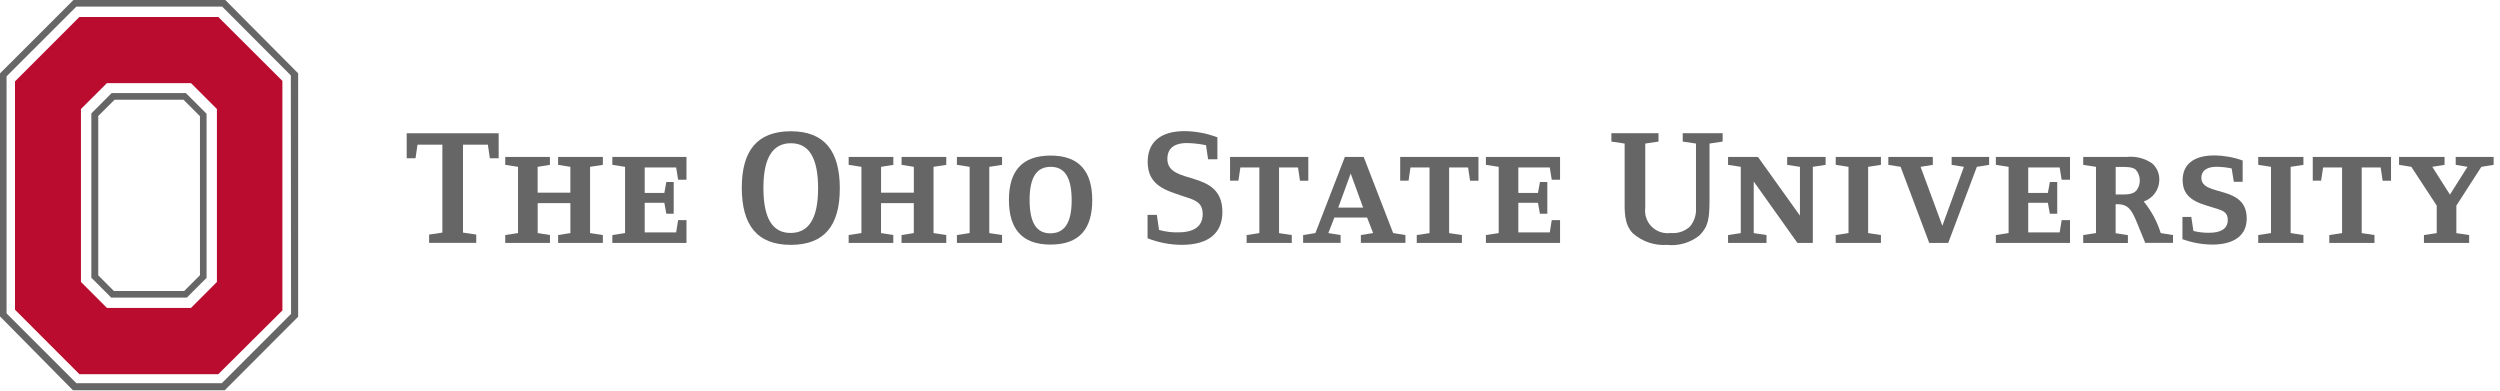
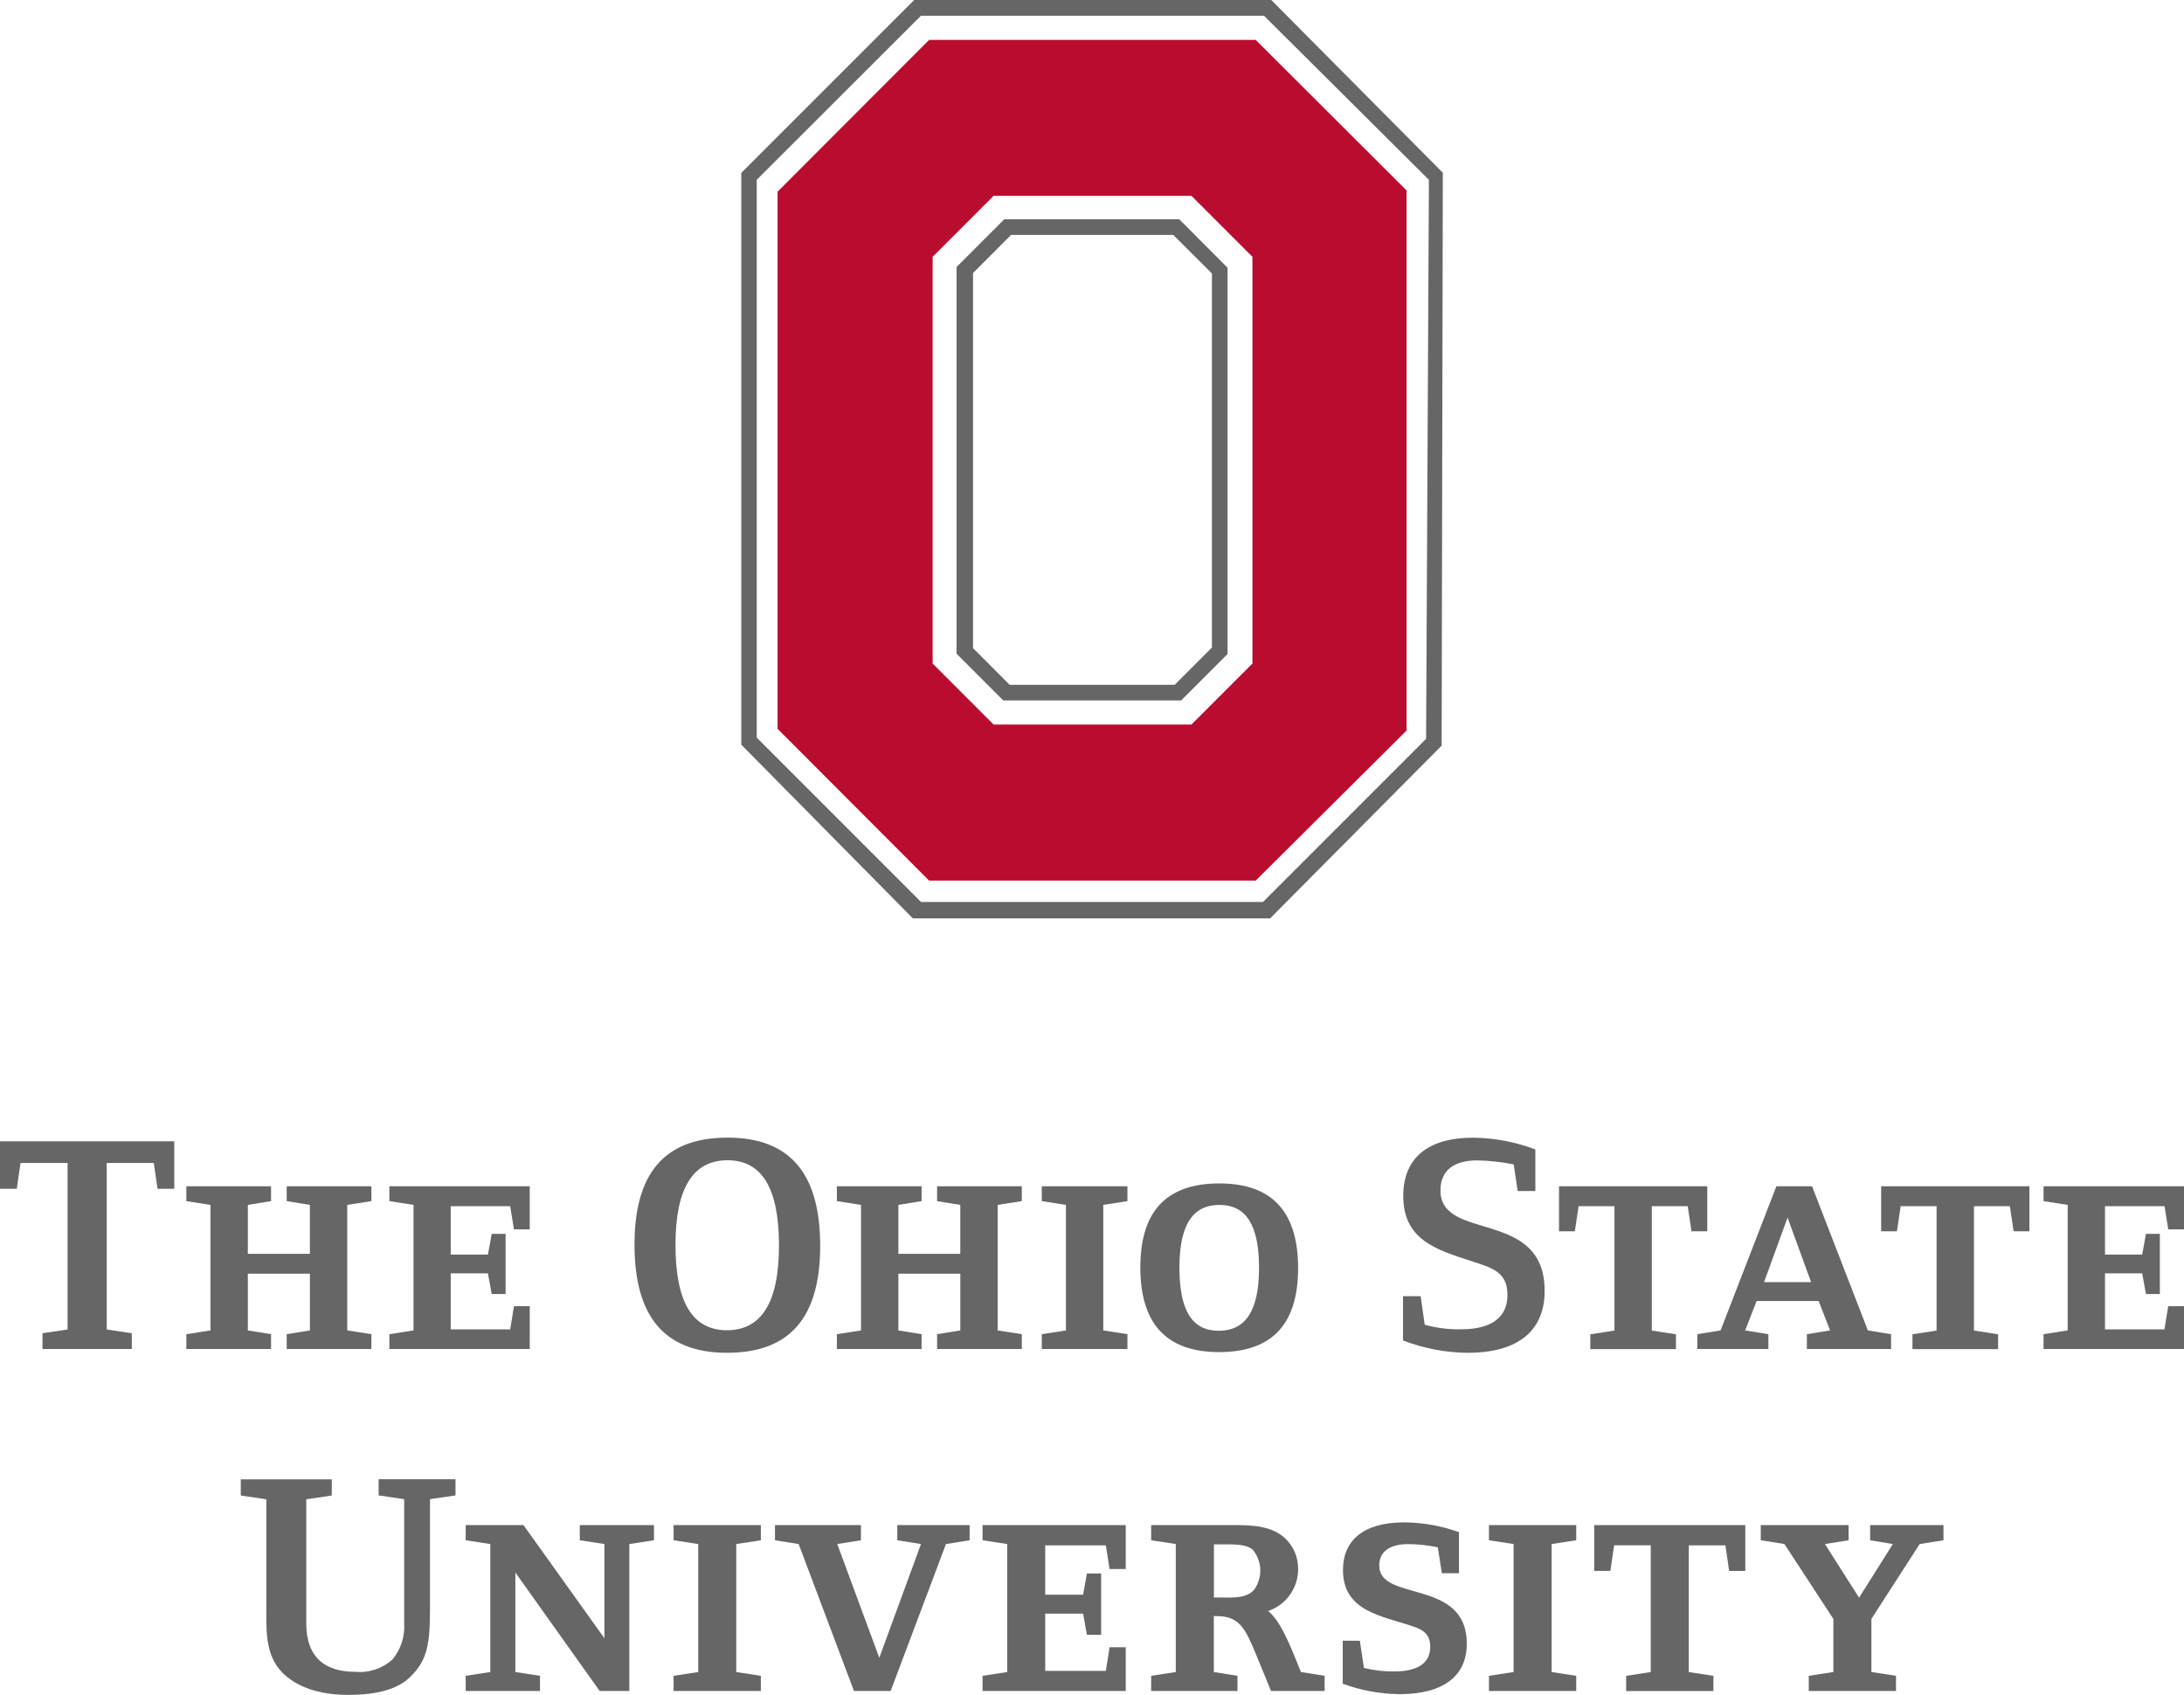
- <svg xmlns="http://www.w3.org/2000/svg" width="224.096" height="34.981" viewBox="0 0 224.096 34.981">
-   <g id="Ohio_State_web_mark_horizontal" data-name="Ohio State web mark horizontal" transform="translate(-17.3 -15.25)">
-     <path id="Path_100" data-name="Path 100" d="M25.792,41.921v-15.5L28.12,24.1h7.537l2.323,2.323v15.5L35.657,44.25H28.12ZM25.656,18.17,19.88,23.946V44.411l5.776,5.782H38.1l5.75-5.719V23.9l-5.745-5.73Z" transform="translate(-1.236 -1.399)" fill="#ba0c2f" />
-     <path id="Path_101" data-name="Path 101" d="M24.149,49.6l-6.261-6.256V22.094l6.256-6.25H37.218l6.151,6.167.021,21.376L37.181,49.6ZM23.884,15.25,17.3,21.829V43.611l6.537,6.62h13.61l6.579-6.589V21.823L37.494,15.25Z" transform="translate(0 0)" fill="#666" />
-     <path id="Path_102" data-name="Path 102" d="M43.344,33.119,41.494,31.27H34.838L33.02,33.093v14.73L34.8,49.6h6.782l1.766-1.766V33.119ZM35.1,31.869h6.183l1.474,1.474V47.594l-1.417,1.417h-6.3l-1.4-1.4V33.322Z" transform="translate(-7.532 -7.676)" fill="#666" />
-     <g id="Group_633" data-name="Group 633" transform="translate(49.182 19.193)">
-       <rect id="Rectangle_293" data-name="Rectangle 293" width="192.214" height="21.741" fill="none" />
-       <path id="Path_103" data-name="Path 103" d="M94.744,40.425l-.177-1.219H92.337v7.881l1.188.177v.745H89.3v-.745l1.188-.177V39.206H88.259l-.177,1.219H87.29V38.18h8.245v2.245Z" transform="translate(-82.717 -30.18)" fill="#666" />
-       <path id="Path_104" data-name="Path 104" d="M108.99,49.969V49.26l1.1-.177V46.4h-2.932v2.682l1.1.177v.708H104.25V49.26l1.146-.177V43.145l-1.146-.177V42.26h4.005v.708l-1.1.177v2.318h2.932V43.145l-1.1-.177V42.26H113v.708l-1.146.177v5.938L113,49.26v.708Z" transform="translate(-90.843 -32.134)" fill="#666" />
-       <path id="Path_105" data-name="Path 105" d="M129.326,49.969H122.68V49.26l1.141-.177V43.145l-1.141-.177V42.26h6.646V44.3h-.75l-.177-1.1h-2.818v2.287h1.761l.177-.979h.662v2.844h-.662l-.177-.984h-1.761v2.656H128.4l.177-1.1h.75Z" transform="translate(-99.673 -32.134)" fill="#666" />
-       <path id="Path_106" data-name="Path 106" d="M149.346,48.023c-3.052,0-4.386-1.818-4.386-5.12,0-3.287,1.349-5.063,4.4-5.063s4.386,1.818,4.386,5.12-1.349,5.063-4.4,5.063m.016-9.11c-1.63,0-2.464,1.307-2.464,4.005,0,2.714.807,4.037,2.438,4.037s2.464-1.307,2.464-4.005c-.005-2.719-.807-4.037-2.438-4.037" transform="translate(-110.349 -30.017)" fill="#666" />
-       <path id="Path_107" data-name="Path 107" d="M168.09,49.969V49.26l1.1-.177V46.4h-2.938v2.682l1.1.177v.708H163.35V49.26l1.146-.177V43.145l-1.146-.177V42.26h4.005v.708l-1.1.177v2.318h2.938V43.145l-1.1-.177V42.26H172.1v.708l-1.141.177v5.938l1.141.177v.708Z" transform="translate(-119.16 -32.134)" fill="#666" />
-       <path id="Path_108" data-name="Path 108" d="M181.98,49.969V49.26l1.141-.177V43.145l-1.141-.177V42.26h4.047v.708l-1.146.177v5.938l1.146.177v.708Z" transform="translate(-128.086 -32.134)" fill="#666" />
-       <path id="Path_109" data-name="Path 109" d="M194.659,50c-2.6,0-3.729-1.453-3.729-4.005s1.146-3.974,3.74-3.974,3.729,1.453,3.729,4.005S197.258,50,194.659,50m.016-6.969c-1.234,0-1.891.9-1.891,2.964,0,2.083.63,2.995,1.865,2.995s1.906-.9,1.906-2.964c-.005-2.089-.646-2.995-1.88-2.995" transform="translate(-132.374 -32.019)" fill="#666" />
-       <path id="Path_110" data-name="Path 110" d="M217.858,48.013a8.584,8.584,0,0,1-3.068-.589v-2.1h.833l.193,1.349a5.821,5.821,0,0,0,1.745.219c1.146,0,2.172-.38,2.172-1.63,0-1.13-.792-1.292-1.761-1.615-1.542-.516-3.172-.953-3.172-3.068,0-1.714,1.073-2.761,3.318-2.761a8.465,8.465,0,0,1,2.932.557v1.964h-.833l-.188-1.26a9.352,9.352,0,0,0-1.734-.193c-.849,0-1.729.292-1.729,1.422,0,2.448,4.933.833,4.933,4.755,0,1.865-1.2,2.948-3.641,2.948" transform="translate(-143.807 -30.007)" fill="#666" />
-       <path id="Path_111" data-name="Path 111" d="M235.256,44.39l-.177-1.188h-1.7v5.886l1.141.172v.708h-4.047V49.26l1.141-.172V43.2h-1.7l-.177,1.188h-.75V42.26h7.016v2.13Z" transform="translate(-150.61 -32.134)" fill="#666" />
-       <path id="Path_112" data-name="Path 112" d="M246.737,49.969V49.26l1.1-.177-.542-1.391h-2.932l-.542,1.391,1.1.177v.7h-3.36v-.7l1.1-.177,2.641-6.823h1.688l2.641,6.823,1.1.177v.7h-4Zm-.912-6.224L244.711,46.8h2.229Z" transform="translate(-156.633 -32.134)" fill="#666" />
-       <path id="Path_113" data-name="Path 113" d="M264.526,44.39l-.177-1.188h-1.7v5.886l1.146.172v.708h-4.047V49.26l1.146-.172V43.2h-1.708l-.172,1.188h-.75V42.26h7.016v2.13Z" transform="translate(-164.635 -32.134)" fill="#666" />
-       <path id="Path_114" data-name="Path 114" d="M279.666,49.969H273.02V49.26l1.146-.177V43.145l-1.146-.177V42.26h6.646V44.3h-.745l-.177-1.1h-2.818v2.287h1.76l.177-.979h.661v2.844h-.661l-.177-.984h-1.76v2.656h2.818l.177-1.1h.745Z" transform="translate(-171.707 -32.134)" fill="#666" />
-       <path id="Path_115" data-name="Path 115" d="M303.412,39.1v5.021c0,1.688-.1,2.422-.9,3.214a3.973,3.973,0,0,1-2.906.849,4.194,4.194,0,0,1-3.052-1.026c-.833-.839-.75-2.083-.75-3.172V39.1l-1.188-.177v-.75h4.224v.75l-1.188.177v5.756a2.015,2.015,0,0,0,2.276,2.261,2.245,2.245,0,0,0,1.729-.573,2.361,2.361,0,0,0,.542-1.688V39.1l-1.188-.177v-.75h3.578v.75Z" transform="translate(-182.056 -30.175)" fill="#666" />
-       <path id="Path_116" data-name="Path 116" d="M322.289,43.145v6.823h-1.38l-3.917-5.506v4.625l1.146.172v.708H314.69V49.26l1.141-.172V43.145l-1.141-.177V42.26h2.682l3.761,5.256v-4.37l-1.146-.177V42.26h3.448v.708Z" transform="translate(-191.672 -32.134)" fill="#666" />
-       <path id="Path_117" data-name="Path 117" d="M333.22,49.969V49.26l1.146-.177V43.145l-1.146-.177V42.26h4.052v.708l-1.146.177v5.938l1.146.177v.708Z" transform="translate(-200.551 -32.134)" fill="#666" />
-       <path id="Path_118" data-name="Path 118" d="M350.208,43.145l-2.568,6.823h-1.7l-2.568-6.823-1.1-.177V42.26h3.99v.708l-1.1.177,1.953,5.282,1.932-5.282-1.1-.177V42.26h3.36v.708Z" transform="translate(-204.887 -32.134)" fill="#666" />
-       <path id="Path_119" data-name="Path 119" d="M367.426,49.969H360.78V49.26l1.141-.177V43.145l-1.141-.177V42.26h6.646V44.3h-.75l-.177-1.1h-2.818v2.287h1.761l.177-.979h.661v2.844h-.661l-.177-.984h-1.761v2.656H366.5l.177-1.1h.75Z" transform="translate(-213.756 -32.134)" fill="#666" />
-       <path id="Path_120" data-name="Path 120" d="M381.373,49.969l-.719-1.761c-.484-1.172-.776-1.714-1.807-1.714h-.13v2.6l1.1.177v.7H375.81V49.26l1.146-.177V43.145l-1.146-.177V42.26H379.7a3.343,3.343,0,0,1,2.318.6,1.919,1.919,0,0,1,.615,1.438,2.059,2.059,0,0,1-1.4,1.953,8.34,8.34,0,0,1,1.526,2.833l1.1.177v.7h-2.495Zm-.818-6.532c-.3-.307-.922-.281-1.318-.281h-.516V45.62h.307c.5,0,1.188.057,1.557-.354a1.494,1.494,0,0,0-.031-1.828" transform="translate(-220.957 -32.134)" fill="#666" />
-       <path id="Path_121" data-name="Path 121" d="M395.531,49.99a7.885,7.885,0,0,1-2.641-.484V47.511h.792l.193,1.26a5.607,5.607,0,0,0,1.422.161c.938,0,1.656-.307,1.656-1.146,0-.589-.323-.792-.807-.953-1.422-.484-3.24-.693-3.24-2.615,0-1.38.953-2.219,2.844-2.219a7.756,7.756,0,0,1,2.537.453v1.912h-.792l-.193-1.2a6.986,6.986,0,0,0-1.365-.146c-.719,0-1.349.25-1.349,1,0,1.714,4.063.573,4.063,3.625.005,1.495-1.078,2.349-3.12,2.349" transform="translate(-229.141 -32.01)" fill="#666" />
-       <path id="Path_122" data-name="Path 122" d="M405.93,49.969V49.26l1.146-.177V43.145l-1.146-.177V42.26h4.052v.708l-1.146.177v5.938l1.146.177v.708Z" transform="translate(-235.389 -32.134)" fill="#666" />
-       <path id="Path_123" data-name="Path 123" d="M421.576,44.39,421.4,43.2h-1.7v5.886l1.146.172v.708h-4.052V49.26l1.146-.172V43.2h-1.7l-.177,1.188h-.75V42.26h7.016v2.13Z" transform="translate(-239.883 -32.134)" fill="#666" />
-       <path id="Path_124" data-name="Path 124" d="M437.541,43.145,435.3,46.62v2.469l1.146.172v.708h-4.052V49.26l1.146-.172V46.62l-2.276-3.474-1.1-.177V42.26h4.078v.708l-1.1.177,1.583,2.49,1.573-2.49-1.057-.177V42.26h3.4v.708Z" transform="translate(-246.998 -32.134)" fill="#666" />
-       <rect id="Rectangle_294" data-name="Rectangle 294" width="192.214" height="21.741" fill="none" />
+ <svg xmlns="http://www.w3.org/2000/svg" width="232.065" height="180.07" viewBox="0 0 232.065 180.07">
+   <g id="ohio_state_web_mark_home_page" data-name="ohio state web mark home page" transform="translate(-14.31 -12.52)">
+     <g id="Group_631" data-name="Group 631" transform="translate(14.31 133.388)">
+       <path id="Path_75" data-name="Path 75" d="M31.05,114.482l-.4-2.74h-5v17.69l2.665.4v1.676H18.826v-1.676l2.665-.4v-17.69h-5l-.4,2.74H14.31V109.44H32.826v5.042Z" transform="translate(-14.31 -109.052)" fill="#666" />
+       <path id="Path_76" data-name="Path 76" d="M40.8,130.55v-1.576l2.465-.4v-6.03H36.671v6.03l2.465.4v1.576h-9v-1.576l2.565-.4V115.237l-2.565-.4V113.26h9v1.576l-2.465.4v5.2h6.593v-5.2l-2.465-.4V113.26h9v1.576l-2.565.4v13.337l2.565.4v1.576Z" transform="translate(-10.335 -108.093)" fill="#666" />
+       <path id="Path_77" data-name="Path 77" d="M62.293,130.55H47.38v-1.576l2.565-.4V115.237l-2.565-.4V113.26H62.293v4.579H60.617l-.4-2.465H53.9v5.142h3.953l.4-2.2h1.476v6.393H58.252l-.4-2.2H53.9v5.955h6.318l.4-2.465h1.676Z" transform="translate(-6.006 -108.093)" fill="#666" />
+       <path id="Path_78" data-name="Path 78" d="M78.046,131.987c-6.856,0-9.846-4.079-9.846-11.5,0-7.381,3.028-11.36,9.884-11.36s9.846,4.079,9.846,11.5C87.93,128,84.9,131.987,78.046,131.987Zm.038-20.455c-3.653,0-5.53,2.928-5.53,9,0,6.093,1.814,9.058,5.467,9.058s5.53-2.928,5.53-9C83.551,114.5,81.737,111.532,78.084,111.532Z" transform="translate(-0.779 -109.13)" fill="#666" />
+       <path id="Path_79" data-name="Path 79" d="M96.037,130.55v-1.576l2.465-.4v-6.03H91.921v6.03l2.465.4v1.576h-9v-1.576l2.565-.4V115.237l-2.565-.4V113.26h9v1.576l-2.465.4v5.2H98.5v-5.2l-2.465-.4V113.26h9v1.576l-2.565.4v13.337l2.565.4v1.576Z" transform="translate(3.538 -108.093)" fill="#666" />
+       <path id="Path_80" data-name="Path 80" d="M102.79,130.55v-1.576l2.565-.4V115.237l-2.565-.4V113.26h9.1v1.576l-2.565.4v13.337l2.565.4v1.576Z" transform="translate(7.907 -108.093)" fill="#666" />
+       <path id="Path_81" data-name="Path 81" d="M119.53,130.936c-5.83,0-8.37-3.265-8.37-9s2.565-8.92,8.395-8.92,8.37,3.265,8.37,9S125.36,130.936,119.53,130.936Zm.038-15.639c-2.765,0-4.254,2.014-4.254,6.656,0,4.679,1.414,6.718,4.179,6.718s4.279-2.014,4.279-6.656C123.784,117.336,122.332,115.3,119.567,115.3Z" transform="translate(10.008 -108.153)" fill="#666" />
+       <path id="Path_82" data-name="Path 82" d="M140.351,131.987a19.365,19.365,0,0,1-6.881-1.314v-4.7h1.877l.425,3.028a13.133,13.133,0,0,0,3.916.488c2.565,0,4.879-.851,4.879-3.653,0-2.54-1.777-2.9-3.953-3.628-3.453-1.151-7.119-2.139-7.119-6.881,0-3.853,2.4-6.193,7.444-6.193a19.136,19.136,0,0,1,6.593,1.251V114.8h-1.877l-.425-2.827a21.336,21.336,0,0,0-3.891-.425c-1.914,0-3.891.663-3.891,3.19,0,5.5,11.072,1.877,11.072,10.672C148.521,129.548,145.818,131.987,140.351,131.987Z" transform="translate(15.61 -109.13)" fill="#666" />
+       <path id="Path_83" data-name="Path 83" d="M160.795,118.039l-.4-2.665h-3.816v13.212l2.565.4v1.576h-9.1v-1.576l2.565-.4V115.374H148.8l-.4,2.665H146.72V113.26h15.751v4.779Z" transform="translate(18.937 -108.093)" fill="#666" />
+       <path id="Path_84" data-name="Path 84" d="M170.105,130.55v-1.576l2.465-.4-1.214-3.128h-6.593l-1.214,3.128,2.465.4v1.576H158.47v-1.576l2.465-.4,5.93-15.313h3.791l5.93,15.313,2.465.4v1.576Zm-2.052-13.962-2.5,6.856h5Z" transform="translate(21.888 -108.093)" fill="#666" />
+       <path id="Path_85" data-name="Path 85" d="M188.155,118.039l-.4-2.665h-3.816v13.212l2.565.4v1.576h-9.1v-1.576l2.565-.4V115.374h-3.816l-.4,2.665H174.08V113.26h15.751v4.779Z" transform="translate(25.807 -108.093)" fill="#666667" />
+       <path id="Path_86" data-name="Path 86" d="M202.8,130.55H187.87v-1.576l2.565-.4V115.237l-2.565-.4V113.26H202.8v4.579h-1.676l-.4-2.465H194.4v5.142h3.953l.4-2.2h1.476v6.393h-1.476l-.4-2.2H194.4v5.955h6.318l.4-2.465H202.8v4.554Z" transform="translate(29.27 -108.093)" fill="#666" />
    </g>
+     <g id="Group_632" data-name="Group 632" transform="translate(39.895 169.682)">
+       <path id="Path_87" data-name="Path 87" d="M54.865,140.254v11.485c0,3.866-.238,5.542-2.052,7.356-1.314,1.314-3.453,1.952-6.643,1.952-3.153,0-5.5-.876-6.981-2.352-1.914-1.914-1.714-4.767-1.714-7.256V140.267l-2.715-.4v-1.714h9.671v1.714l-2.715.4v13.162c0,3.691,2.052,5.167,5.2,5.167a5.182,5.182,0,0,0,3.966-1.314,5.469,5.469,0,0,0,1.239-3.866V140.254l-2.715-.4V138.14h8.17v1.714Z" transform="translate(-34.76 -138.14)" fill="#666" />
+       <path id="Path_88" data-name="Path 88" d="M71.25,144.044v15.614H68.1L59.14,147.072v10.572l2.615.4v1.614H53.86v-1.614l2.615-.4v-13.6l-2.615-.4V142.03H60l8.6,12.023V144.044l-2.615-.4V142.03h7.882v1.614Z" transform="translate(-29.964 -137.163)" fill="#666" />
+       <path id="Path_89" data-name="Path 89" d="M71.52,159.658v-1.614l2.615-.4v-13.6l-2.615-.4V142.03h9.271v1.614l-2.615.4v13.6l2.615.4v1.614Z" transform="translate(-25.53 -137.163)" fill="#666" />
+       <path id="Path_90" data-name="Path 90" d="M98.3,144.044l-5.88,15.614H88.525l-5.88-15.614-2.515-.4V142.03h9.133v1.614l-2.515.4,4.466,12.086,4.429-12.086-2.515-.4V142.03h7.682v1.614Z" transform="translate(-23.368 -137.163)" fill="#666" />
+       <path id="Path_91" data-name="Path 91" d="M112.973,159.658H97.76v-1.614l2.615-.4v-13.6l-2.615-.4V142.03h15.213V146.7h-1.714l-.4-2.515h-6.443v5.242h4.029l.4-2.252h1.514v6.518h-1.514l-.4-2.252h-4.029v6.08h6.443l.4-2.515h1.714Z" transform="translate(-18.941 -137.163)" fill="#666" />
+       <path id="Path_92" data-name="Path 92" d="M124.816,159.658l-1.651-4.029c-1.113-2.69-1.777-3.928-4.129-3.928h-.3v5.943l2.515.4v1.614H112.08v-1.614l2.615-.4v-13.6l-2.615-.4V142.03h8.9c1.814,0,3.928.1,5.3,1.376a4.4,4.4,0,0,1,1.414,3.29,4.689,4.689,0,0,1-3.19,4.466c1.476,1.1,2.752,4.729,3.491,6.481l2.515.4v1.614h-5.692Zm-1.877-14.938c-.676-.7-2.114-.638-3.015-.638h-1.176v5.642h.7c1.138,0,2.715.138,3.553-.8a3.48,3.48,0,0,0-.063-4.2Z" transform="translate(-15.345 -137.163)" fill="#666" />
+       <path id="Path_93" data-name="Path 93" d="M134.393,160.053a17.966,17.966,0,0,1-6.043-1.113v-4.566h1.814l.438,2.89a12.646,12.646,0,0,0,3.253.375c2.152,0,3.791-.7,3.791-2.615,0-1.339-.738-1.814-1.852-2.177-3.253-1.113-7.419-1.576-7.419-5.98,0-3.153,2.177-5.067,6.518-5.067a17.6,17.6,0,0,1,5.805,1.038V147.2h-1.814l-.438-2.752a15.8,15.8,0,0,0-3.128-.338c-1.651,0-3.09.576-3.09,2.277,0,3.928,9.3,1.314,9.3,8.295C141.549,158.1,139.059,160.053,134.393,160.053Z" transform="translate(-11.26 -137.221)" fill="#666" />
+       <path id="Path_94" data-name="Path 94" d="M140.77,159.658v-1.614l2.615-.4v-13.6l-2.615-.4V142.03h9.271v1.614l-2.615.4v13.6l2.615.4v1.614Z" transform="translate(-8.141 -137.163)" fill="#666" />
+       <path id="Path_95" data-name="Path 95" d="M164.048,146.9l-.4-2.715h-3.891v13.462l2.615.4v1.614H153.1v-1.614l2.615-.4V144.182h-3.891l-.4,2.715H149.71V142.03h16.052V146.9Z" transform="translate(-5.897 -137.163)" fill="#666" />
+       <path id="Path_96" data-name="Path 96" d="M180.74,144.044,175.61,152v5.642l2.615.4v1.614h-9.271v-1.614l2.615-.4V152l-5.2-7.957-2.515-.4V142.03h9.333v1.614l-2.515.4,3.628,5.7,3.591-5.7-2.415-.4V142.03h7.794v1.614Z" transform="translate(-2.346 -137.163)" fill="#666" />
+     </g>
+     <path id="Path_97" data-name="Path 97" d="M96.827,38.955l6.481-6.481h21.018l6.481,6.481V82.168l-6.481,6.481H103.308l-6.481-6.481V38.955ZM147.183,31.9,131.157,15.91H96.452L80.35,32.037V89.1l16.1,16.127h34.705l16.027-15.939V31.9Z" transform="translate(16.582 0.851)" fill="#ba0c2f" />
+     <path id="Path_98" data-name="Path 98" d="M78.909,90.889V31.624L96.349,14.2h36.469l17.515,17.428-.3,59.389-17.328,17.328H96.362L78.909,90.889ZM95.624,12.533,77.27,30.886V91.639L95.5,110.093h37.958l18.228-18.354.125-60.866L133.582,12.52H95.624Z" transform="translate(15.809 0)" fill="#666" />
+     <path id="Path_99" data-name="Path 99" d="M101.343,32.8H118.57l4.116,4.1V76.642L118.733,80.6h-17.54l-3.891-3.9V36.857l4.041-4.054Zm23.008,3.491-5.142-5.155H100.629L95.55,36.219V77.293l4.967,4.967h18.9l4.929-4.929V36.295Z" transform="translate(20.399 4.675)" fill="#666" />
  </g>
</svg>
